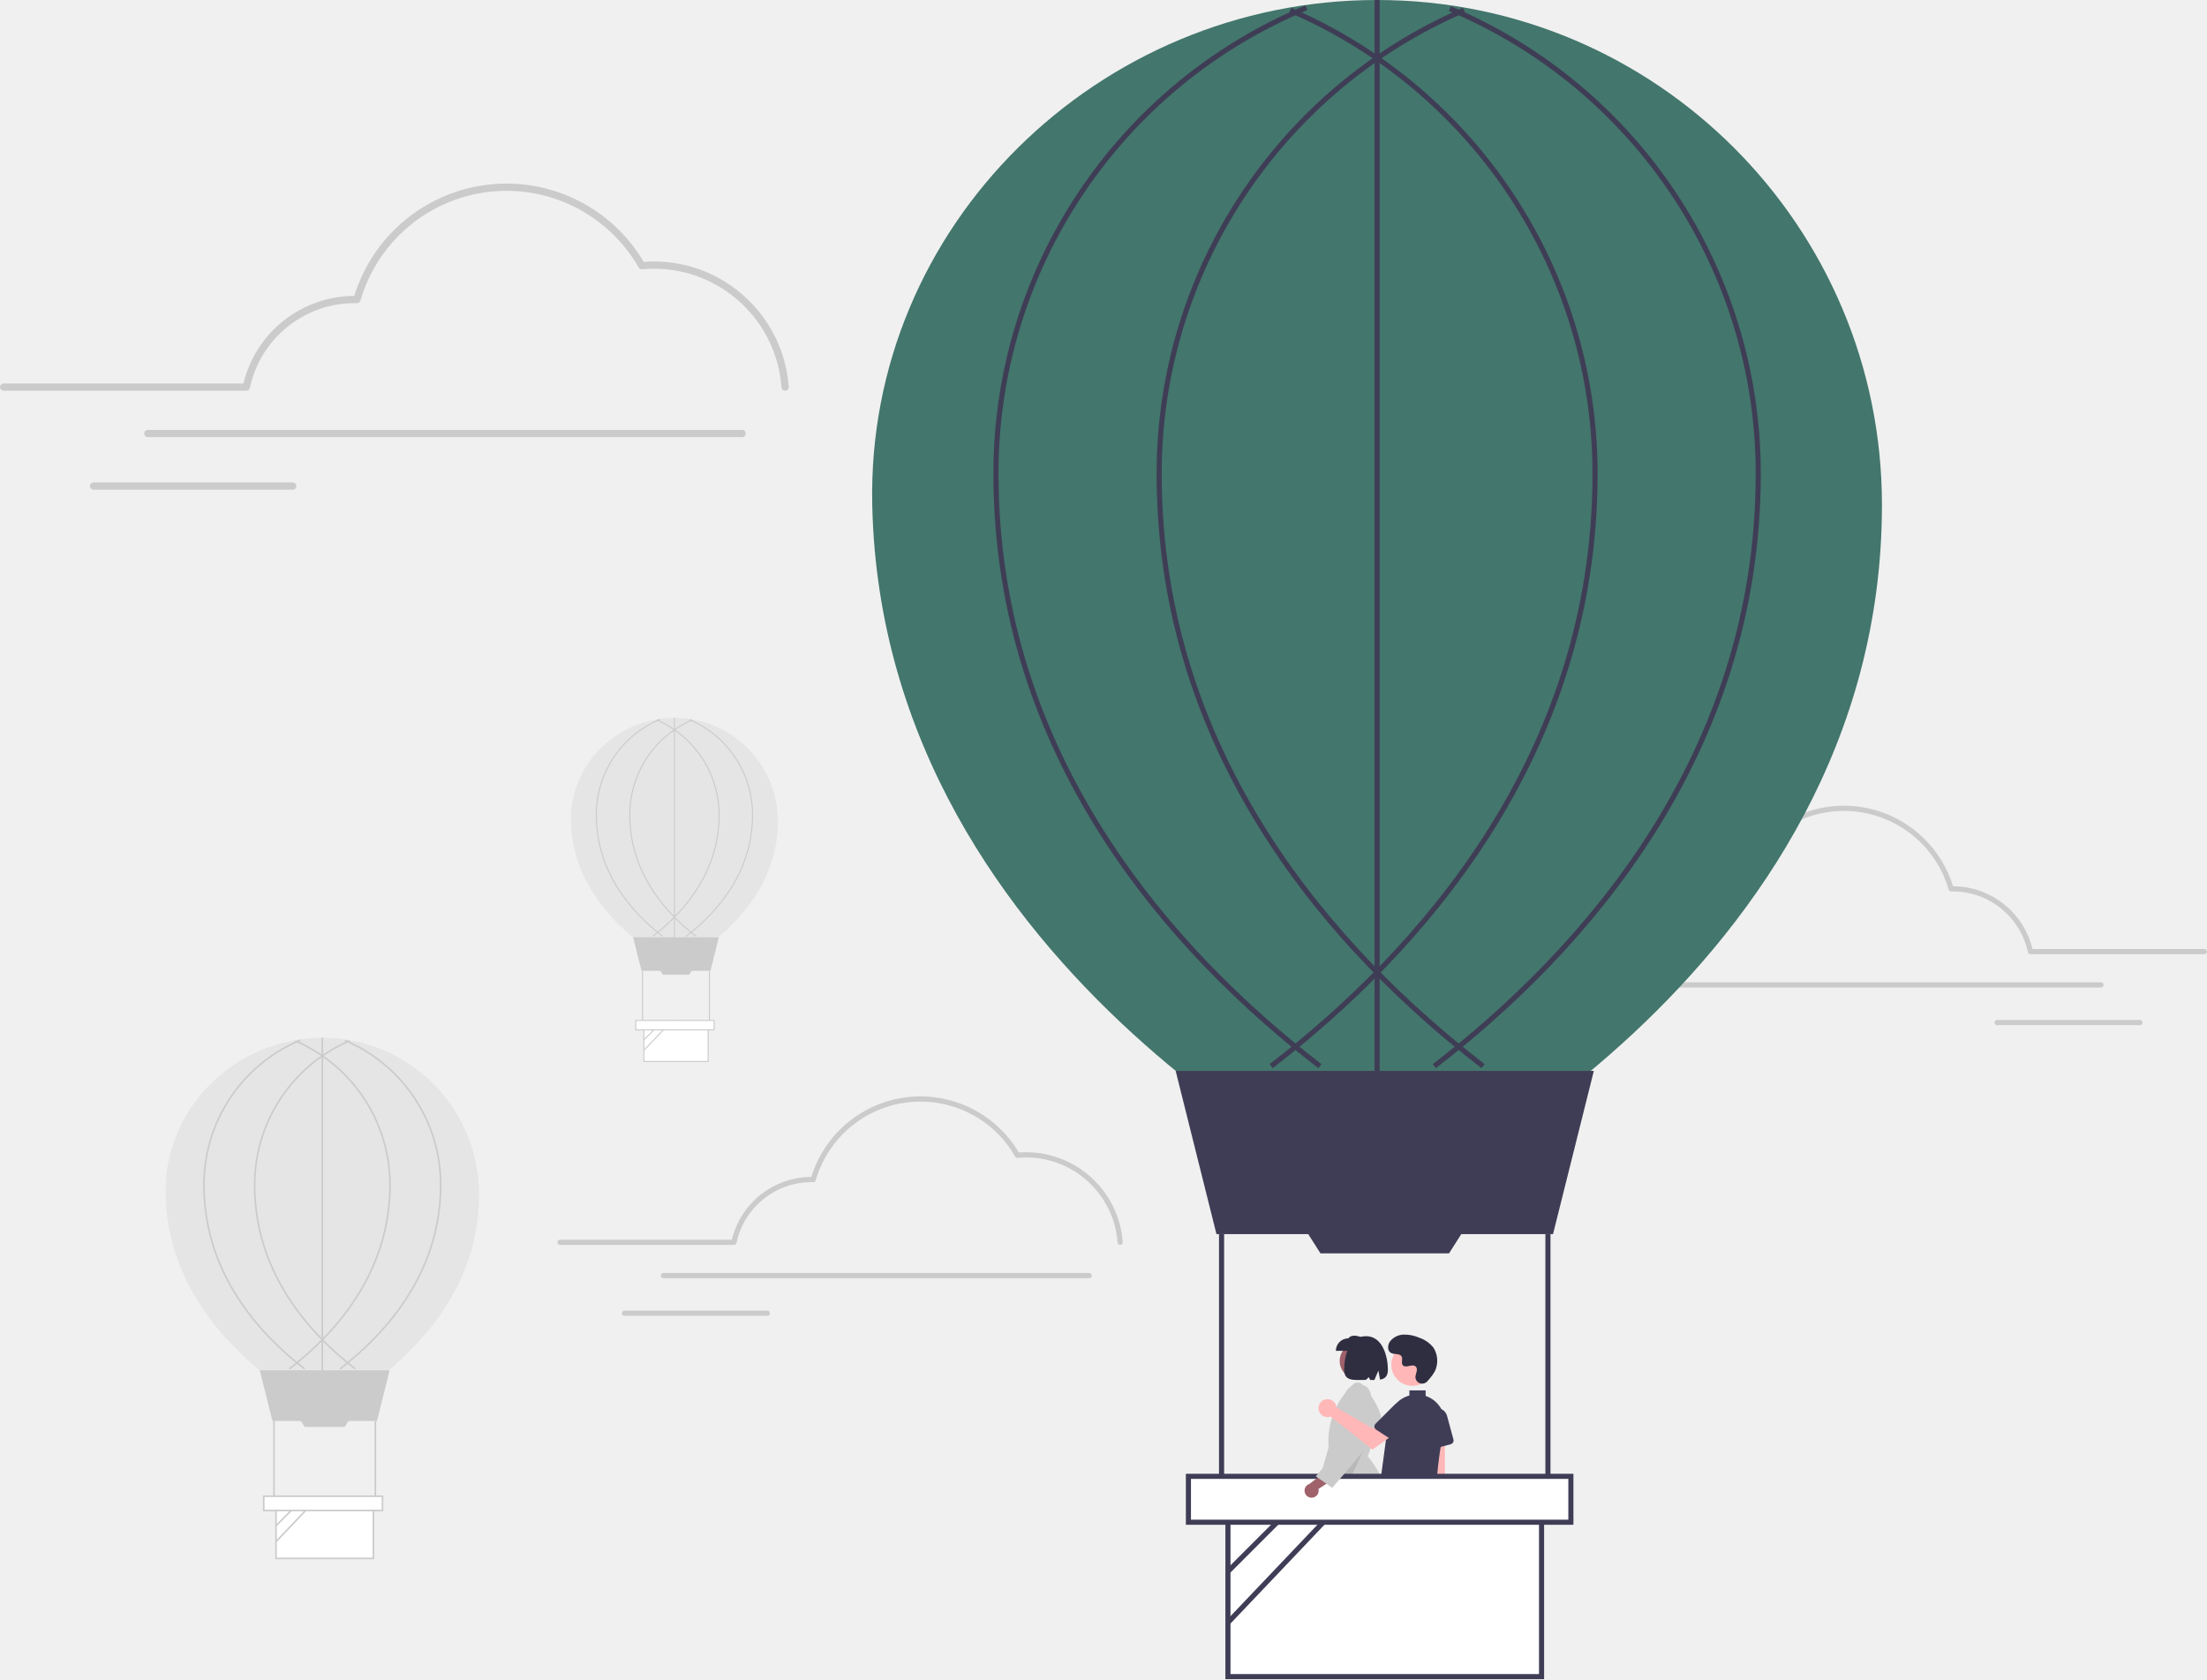
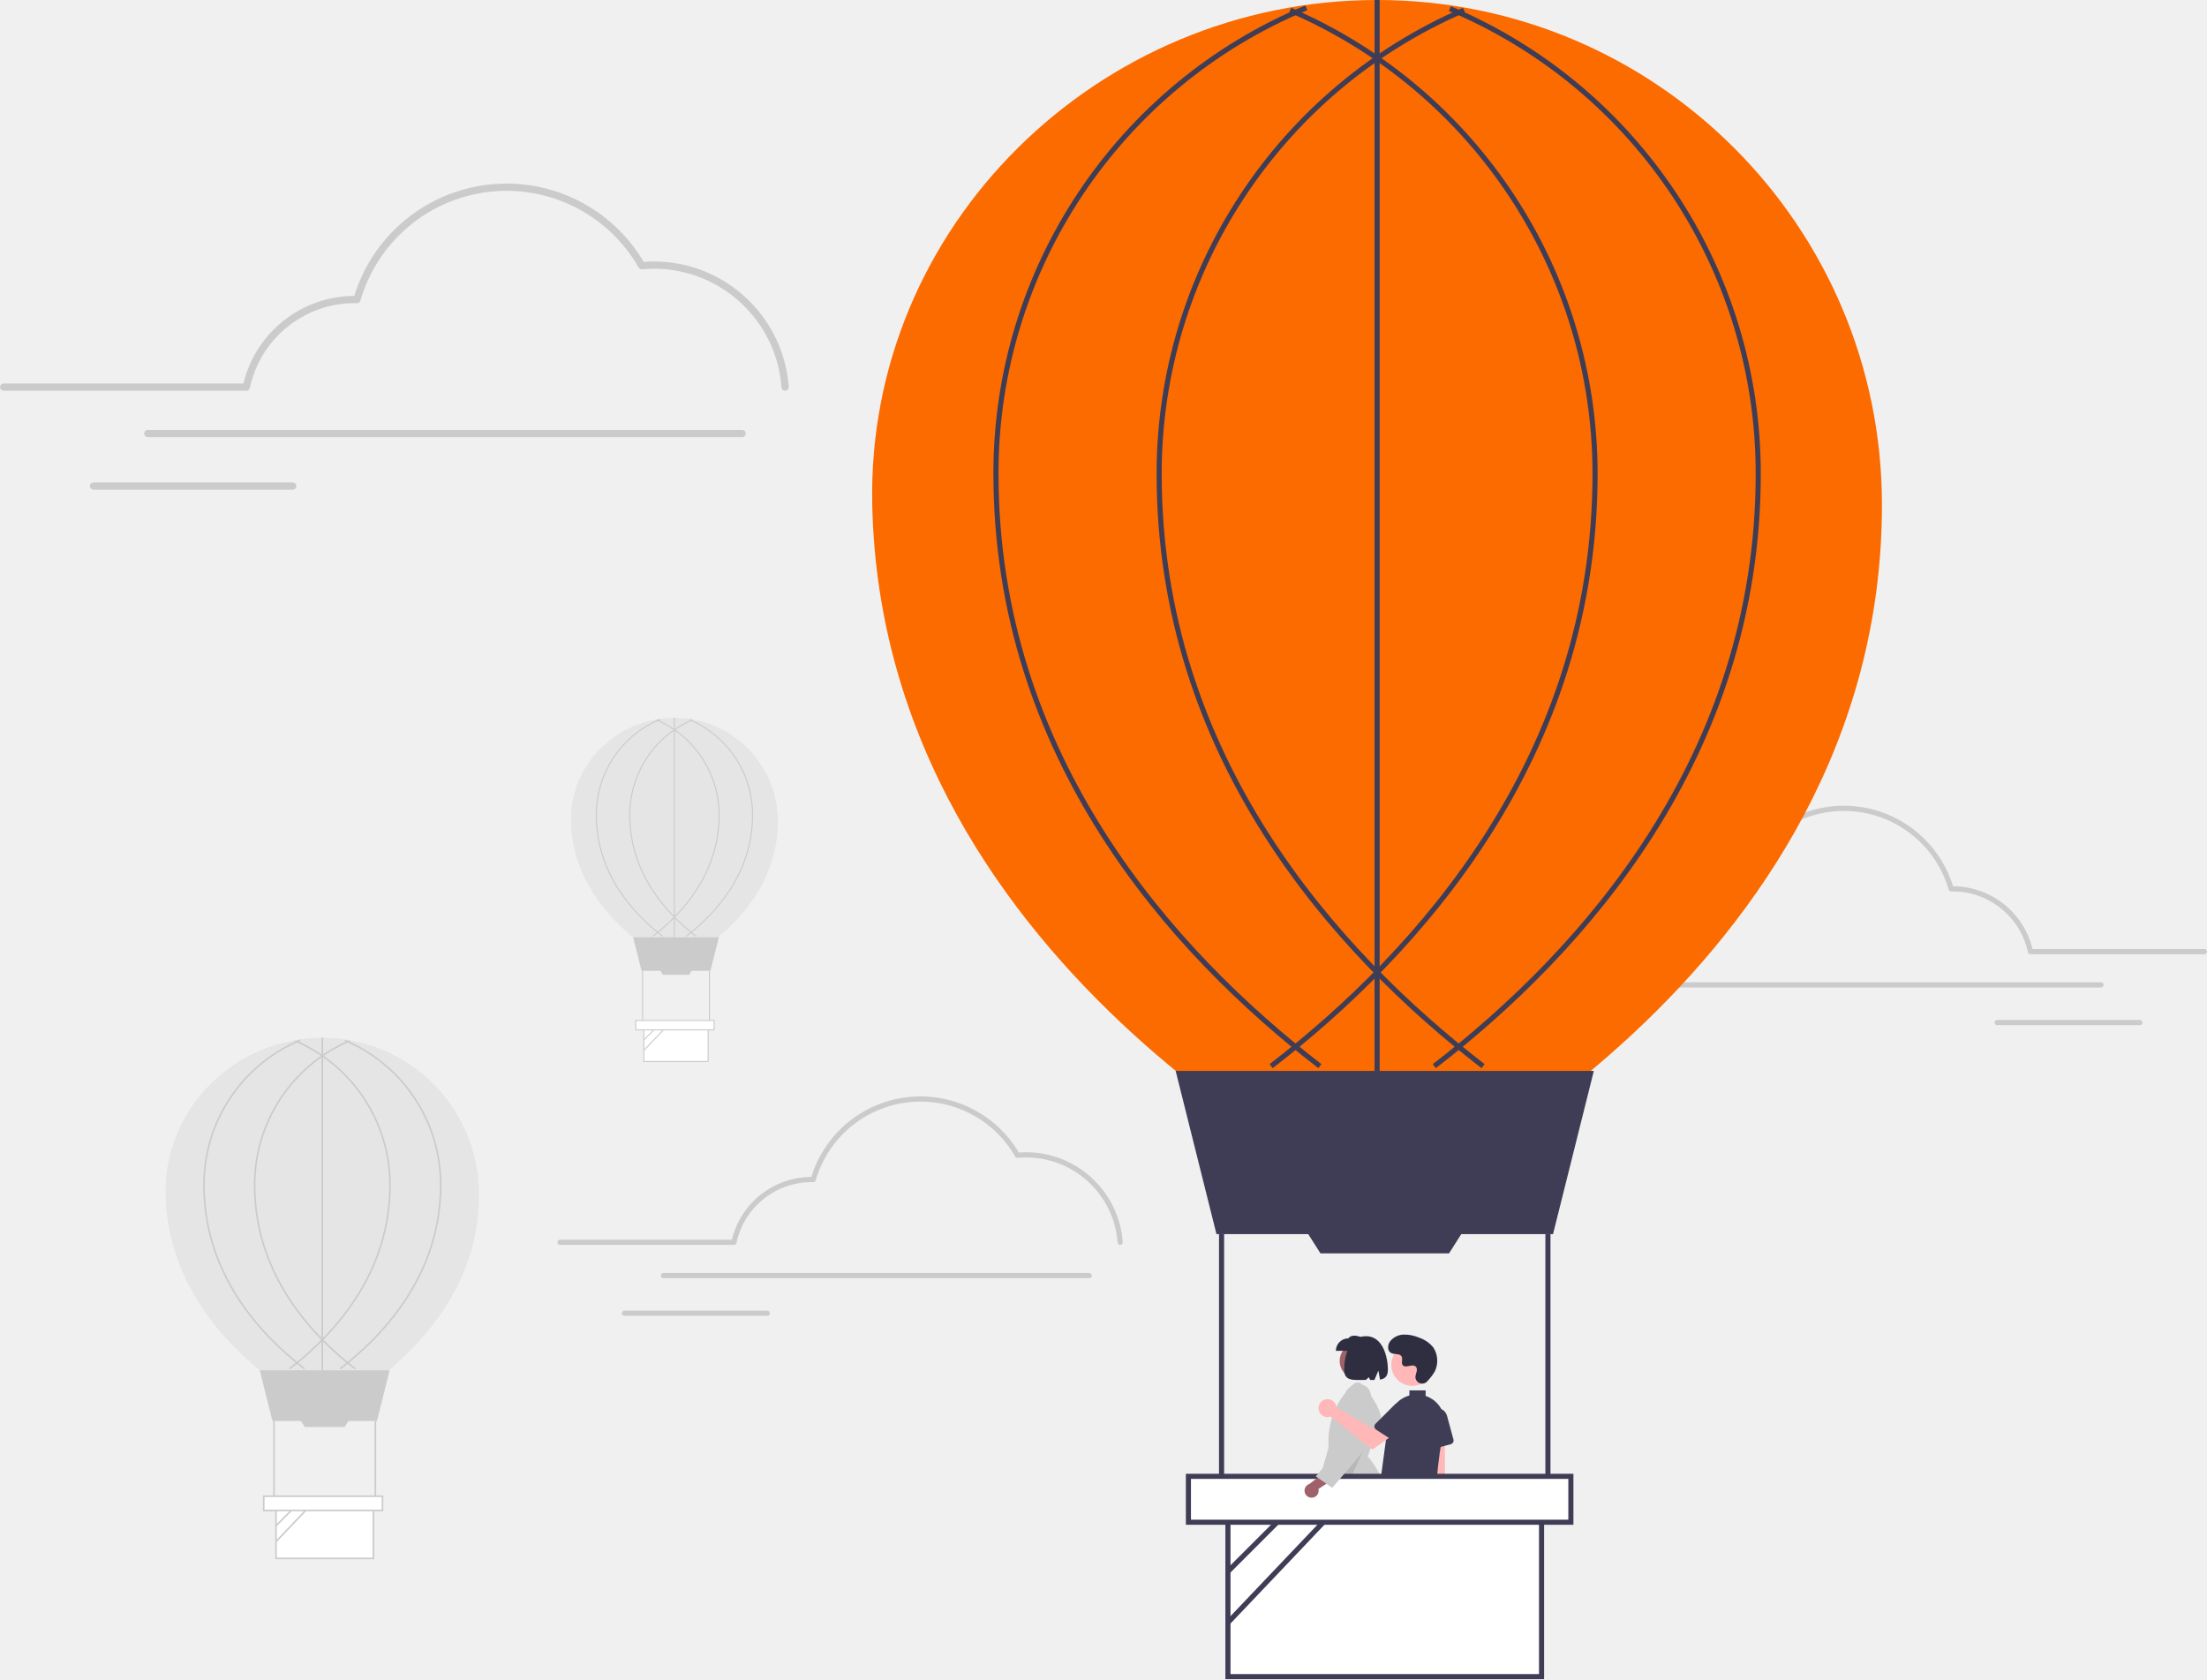
<svg xmlns="http://www.w3.org/2000/svg" data-name="Layer 1" width="865.573" height="658.549" viewBox="0 0 865.573 658.549">
  <path d="M475.131,273.96a1.421,1.421,0,0,1-1.416-1.321,50.211,50.211,0,0,0-49.941-46.526c-1.515,0-3.106.077-4.729.229A1.42,1.42,0,0,1,417.68,225.633a59.662,59.662,0,0,0-109.105,12.976,1.414,1.414,0,0,1-1.397,1.025l-.378-.011c-.197-.007-.393-.014-.591-.014a42.078,42.078,0,0,0-41.004,33.223,1.421,1.421,0,0,1-1.39,1.128H168.634a1.421,1.421,0,0,1,0-2.841H262.678a44.945,44.945,0,0,1,43.482-34.351,62.503,62.503,0,0,1,113.527-13.333c1.397-.109,2.768-.164,4.087-.164a53.062,53.062,0,0,1,52.775,49.169,1.421,1.421,0,0,1-1.318,1.517C475.198,273.959,475.164,273.96,475.131,273.96Z" transform="translate(-167.2136 -120.7253)" fill="#cbcbcb" />
  <path d="M458.227,292.176H225.228a1.421,1.421,0,1,1,0-2.841H458.227a1.421,1.421,0,1,1,0,2.841Z" transform="translate(-167.2136 -120.7253)" fill="#cbcbcb" />
  <path d="M282.057,312.777H203.917a1.421,1.421,0,1,1,0-2.841h78.14a1.421,1.421,0,0,1,0,2.841Z" transform="translate(-167.2136 -120.7253)" fill="#cbcbcb" />
  <path d="M355.114,589.211c0,57.76-60.554,85.397-60.554,85.397s-61.176-27.638-62.418-85.397c-.73-33.95,27.528-61.486,61.486-61.486A61.486,61.486,0,0,1,355.114,589.211Z" transform="translate(-167.2136 -120.7253)" fill="#e5e5e5" />
  <polygon points="147.842 557.299 106.851 557.299 101.882 537.425 152.81 537.425 147.842 557.299" fill="#cbcbcb" />
  <rect x="108.248" y="591.288" width="38.196" height="19.905" fill="#fff" />
  <path d="M313.968,732.228h-38.817v-20.526h38.817Zm-38.196-.621h37.575V712.323H275.772Z" transform="translate(-167.2136 -120.7253)" fill="#cbcbcb" />
  <polygon points="135.176 559.643 119.517 559.643 117.72 556.819 136.973 556.819 135.176 559.643" fill="#cbcbcb" />
  <rect x="107.161" y="557.299" width="0.621" height="30.432" fill="#cbcbcb" />
  <rect x="146.91" y="557.299" width="0.621" height="30.432" fill="#cbcbcb" />
  <path d="M300.785,657.814l-.379-.492c17.942-13.836,39.33-37.54,39.33-71.89a61.092,61.092,0,0,0-37.363-56.368l.242-.572a61.712,61.712,0,0,1,37.742,56.94C340.357,620.034,318.838,643.892,300.785,657.814Z" transform="translate(-167.2136 -120.7253)" fill="#cbcbcb" />
  <path d="M280.911,657.814l-.379-.492c17.942-13.836,39.33-37.54,39.33-71.89A61.164,61.164,0,0,0,282.924,529.245l.246-.57A61.784,61.784,0,0,1,320.483,585.432C320.483,620.034,298.963,643.892,280.911,657.814Z" transform="translate(-167.2136 -120.7253)" fill="#cbcbcb" />
  <path d="M306.345,657.814c-18.053-13.921-39.572-37.78-39.572-72.382a61.784,61.784,0,0,1,37.313-56.757l.246.57a61.164,61.164,0,0,0-36.938,56.186c0,34.35,21.388,58.054,39.33,71.89Z" transform="translate(-167.2136 -120.7253)" fill="#cbcbcb" />
  <path d="M286.471,657.814c-18.053-13.921-39.572-37.779-39.572-72.382a61.669,61.669,0,0,1,37.995-57.046l.239.573a61.049,61.049,0,0,0-37.613,56.473c0,34.35,21.388,58.054,39.33,71.89Z" transform="translate(-167.2136 -120.7253)" fill="#cbcbcb" />
  <rect x="126.104" y="407" width="0.621" height="130.425" fill="#cbcbcb" />
  <line x1="108.248" y1="598.383" x2="119.637" y2="586.994" fill="#fff" />
  <rect x="273.103" y="713.103" width="16.106" height="0.621" transform="translate(-589.3246 287.0362) rotate(-45)" fill="#cbcbcb" />
  <line x1="108.248" y1="604.603" x2="125.18" y2="586.8" fill="#fff" />
  <rect x="271.643" y="716.117" width="24.569" height="0.621" transform="translate(-598.1279 307.8066) rotate(-46.44446)" fill="#cbcbcb" />
  <rect x="103.435" y="586.8" width="46.58" height="5.59" fill="#fff" />
  <path d="M317.539,713.426H270.338v-6.211h47.201Zm-46.58-.621H316.918V707.836H270.959Z" transform="translate(-167.2136 -120.7253)" fill="#cbcbcb" />
  <path d="M472.304,442.831c0,38.124-39.969,56.366-39.969,56.366s-40.379-18.242-41.198-56.366c-.482-22.408,18.17-40.583,40.583-40.583A40.583,40.583,0,0,1,472.304,442.831Z" transform="translate(-167.2136 -120.7253)" fill="#e5e5e5" />
  <polygon points="278.65 380.726 251.594 380.726 248.315 367.608 281.93 367.608 278.65 380.726" fill="#cbcbcb" />
  <rect x="252.517" y="403.16" width="25.211" height="13.138" fill="#fff" />
  <path d="M445.146,537.228H419.525v-13.548H445.146Zm-25.211-.41h24.801V524.09h-24.801Z" transform="translate(-167.2136 -120.7253)" fill="#cbcbcb" />
  <polygon points="270.29 382.273 259.954 382.273 258.768 380.409 271.476 380.409 270.29 382.273" fill="#cbcbcb" />
  <rect x="251.799" y="380.726" width="0.41" height="20.087" fill="#cbcbcb" />
  <rect x="278.035" y="380.726" width="0.41" height="20.087" fill="#cbcbcb" />
  <path d="M436.445,488.111l-.25-.325c11.843-9.133,25.96-24.778,25.96-47.451a40.323,40.323,0,0,0-24.661-37.205l.16-.378a40.732,40.732,0,0,1,24.912,37.583C462.564,463.175,448.36,478.923,436.445,488.111Z" transform="translate(-167.2136 -120.7253)" fill="#cbcbcb" />
  <path d="M423.327,488.112l-.25-.325c11.843-9.133,25.96-24.778,25.96-47.451a40.371,40.371,0,0,0-24.381-37.085l.163-.376a40.78,40.78,0,0,1,24.628,37.462C449.446,463.175,435.242,478.923,423.327,488.112Z" transform="translate(-167.2136 -120.7253)" fill="#cbcbcb" />
  <path d="M440.115,488.111c-11.915-9.189-26.119-24.936-26.119-47.775A40.78,40.78,0,0,1,438.624,402.874l.163.376a40.371,40.371,0,0,0-24.381,37.086c0,22.672,14.117,38.318,25.96,47.451Z" transform="translate(-167.2136 -120.7253)" fill="#cbcbcb" />
  <path d="M426.997,488.111c-11.916-9.189-26.119-24.936-26.119-47.775a40.704,40.704,0,0,1,25.078-37.653l.158.378a40.295,40.295,0,0,0-24.826,37.275c0,22.673,14.117,38.318,25.96,47.451Z" transform="translate(-167.2136 -120.7253)" fill="#cbcbcb" />
  <rect x="264.302" y="281.522" width="0.41" height="86.086" fill="#cbcbcb" />
  <line x1="252.517" y1="407.843" x2="260.034" y2="400.326" fill="#fff" />
  <rect x="418.174" y="524.605" width="10.631" height="0.41" transform="translate(-414.2732 332.4398) rotate(-45)" fill="#cbcbcb" />
  <line x1="252.517" y1="411.949" x2="263.692" y2="400.198" fill="#fff" />
  <rect x="417.21" y="526.594" width="16.217" height="0.41" transform="translate(-416.7387 351.3098) rotate(-46.44446)" fill="#cbcbcb" />
  <rect x="249.34" y="400.198" width="30.745" height="3.689" fill="#fff" />
  <path d="M447.503,524.818h-31.155v-4.099h31.155Zm-30.745-.41h30.335v-3.279H416.758Z" transform="translate(-167.2136 -120.7253)" fill="#cbcbcb" />
  <path d="M812.075,494.953a1.018,1.018,0,0,0,1.015-.947,35.991,35.991,0,0,1,35.797-33.349c1.086,0,2.226.055,3.39.164a1.018,1.018,0,0,0,.979-.508,42.765,42.765,0,0,1,78.205,9.301,1.014,1.014,0,0,0,1.001.735l.271-.008c.141-.005.282-.01.424-.01a30.161,30.161,0,0,1,29.391,23.814,1.018,1.018,0,0,0,.996.808h68.224a1.018,1.018,0,1,0,0-2.037H964.359a32.216,32.216,0,0,0-31.168-24.622,44.801,44.801,0,0,0-81.375-9.557c-1.002-.078-1.984-.117-2.929-.117a38.034,38.034,0,0,0-37.829,35.243,1.018,1.018,0,0,0,.945,1.087C812.027,494.952,812.051,494.953,812.075,494.953Z" transform="translate(-167.2136 -120.7253)" fill="#cbcbcb" />
  <path d="M824.192,508.01H991.202a1.018,1.018,0,1,0,0-2.037H824.192a1.018,1.018,0,0,0,0,2.037Z" transform="translate(-167.2136 -120.7253)" fill="#cbcbcb" />
  <path d="M950.468,522.777h56.01a1.018,1.018,0,0,0,0-2.037H950.468a1.018,1.018,0,1,0,0,2.037Z" transform="translate(-167.2136 -120.7253)" fill="#cbcbcb" />
  <polygon points="522.992 647.768 519.639 647.768 518.044 634.839 522.992 634.839 522.992 647.768" fill="#9f616a" />
  <path d="M691.06,771.743H680.251v-.137a4.212,4.212,0,0,1,4.207-4.207h6.602Z" transform="translate(-167.2136 -120.7253)" fill="#2f2e41" />
  <polygon points="566.219 641.416 563.345 643.143 555.319 632.881 559.56 630.333 566.219 641.416" fill="#9f616a" />
  <path d="M726.574,770.053l-.07-.117a4.212,4.212,0,0,1,1.439-5.773l5.659-3.4,2.237,3.723Z" transform="translate(-167.2136 -120.7253)" fill="#2f2e41" />
  <path d="M691.077,765.825l-.058-0a45.014,45.014,0,0,1-4.88-.281c-.618-.061-1.288-.127-2.095-.193l-.028-.005c-.551-.164-.566-5.329-.333-23.011.12-9.056.255-19.321.094-25.858l-.002-.064.049-.042a24.575,24.575,0,0,1,21.623-5.49l.059.012.031.052c3.295,5.574,8.269,13.604,13.079,21.369,11.043,17.825,14.201,23.068,13.855,23.463l-.042.032c-.754.377-1.32.667-1.802.914a59.406,59.406,0,0,1-5.863,2.645l-.089.036-.065-.071c-11.205-12.278-20.529-25.993-26.297-38.672-.674,4.328-1.492,9.981-2.356,15.952-2.485,17.173-4.165,28.481-4.841,29.169Z" transform="translate(-167.2136 -120.7253)" fill="#2f2e41" />
  <path d="M694.096,717.798a58.692,58.692,0,0,1,19.626,3.286,44.673,44.673,0,0,0-10.015-29.125l-.049-.059.025-.073c1.76-5.086,3.579-10.342,5.205-15.573l-.025-.088c-1.14-4.053-3.587-8.149-7.481-12.522a2.396,2.396,0,0,0-3.271-.166,30.476,30.476,0,0,0-9.821,24.81l.003.026-.008.025c-3.049,10.33-4.156,15.635-5.132,20.316-.712,3.415-1.329,6.372-2.567,10.596A63.622,63.622,0,0,1,694.096,717.798Z" transform="translate(-167.2136 -120.7253)" fill="#cbcbcb" />
  <polygon points="536.719 564.419 526.8 586.013 521.133 580.277 536.719 564.419" opacity="0.1" />
  <circle cx="532.478" cy="533.759" r="7.057" fill="#9f616a" />
  <path d="M691.135,650.498h11.206V645.614c-2.459-.977-4.866-1.808-6.321,0a4.884,4.884,0,0,0-4.884,4.884Z" transform="translate(-167.2136 -120.7253)" fill="#2f2e41" />
  <path d="M702.961,644.752c6.699,0,8.574,8.397,8.574,13.134,0,2.642-1.195,3.587-3.072,3.906l-.663-3.536-1.553,3.688c-.527.003-1.081-.008-1.656-.018l-.527-1.084-1.174,1.065c-4.702.007-8.503.692-8.503-4.021C694.387,653.149,696.032,644.752,702.961,644.752Z" transform="translate(-167.2136 -120.7253)" fill="#2f2e41" />
-   <path d="M905.304,318.725c0,186-195,275-195,275s-197-89-201-275c-2.351-109.327,88.648-198,198-198S905.304,209.373,905.304,318.725Z" transform="translate(-167.2136 -120.7253)" fill="#43766c" />
+   <path d="M905.304,318.725c0,186-195,275-195,275s-197-89-201-275c-2.351-109.327,88.648-198,198-198S905.304,209.373,905.304,318.725Z" transform="translate(-167.2136 -120.7253)" fill="#fc6b00" />
  <polygon points="547.274 646.307 543.163 646.307 541.208 630.453 547.274 630.453 547.274 646.307" fill="#ffb7b7" />
  <path d="M540.227,645.132h7.927a0,0,0,0,1,0,0v4.991a0,0,0,0,1,0,0h-12.918a0,0,0,0,1,0,0v0A4.991,4.991,0,0,1,540.227,645.132Z" fill="#2f2e41" />
  <polygon points="562.696 646.307 558.586 646.307 556.63 630.453 562.697 630.453 562.696 646.307" fill="#ffb7b7" />
  <path d="M555.65,645.132h7.927a0,0,0,0,1,0,0v4.991a0,0,0,0,1,0,0h-12.918a0,0,0,0,1,0,0v0A4.991,4.991,0,0,1,555.65,645.132Z" fill="#2f2e41" />
  <path d="M729.407,719.814a3.602,3.602,0,0,1-.691-5.479l-2.706-38.407,7.796.756.214,37.612a3.621,3.621,0,0,1-4.612,5.518Z" transform="translate(-167.2136 -120.7253)" fill="#ffb7b7" />
  <path d="M714.293,759.045l-4.525-.216a1.508,1.508,0,0,1-1.437-1.496l-.316-45.783a1.509,1.509,0,0,1,1.725-1.504l18.102,2.628a1.5,1.5,0,0,1,1.292,1.482l2.328,42.422a1.509,1.509,0,0,1-1.509,1.52h-4.878a1.502,1.502,0,0,1-1.49-1.274s-3.685-31.821-4.191-31.802c-.509.009-3.533,32.695-3.533,32.695a1.514,1.514,0,0,1-1.498,1.33Q714.329,759.047,714.293,759.045Z" transform="translate(-167.2136 -120.7253)" fill="#2f2e41" />
  <path d="M727.774,688.833a1.503,1.503,0,0,1-.623-1.14l-.571-10.352a4.157,4.157,0,0,1,8.162-1.317l2.509,9.255a1.51,1.51,0,0,1-1.061,1.851l-7.138,1.935A1.503,1.503,0,0,1,727.774,688.833Z" transform="translate(-167.2136 -120.7253)" fill="#3f3d56" />
  <circle cx="553.893" cy="535.271" r="8.234" fill="#ffb7b7" />
  <path d="M726.934,662.511a2.66,2.66,0,0,1-4.589-1.478,2.701,2.701,0,0,1,.003-.522c.103-.99.675-1.889.538-2.935a1.539,1.539,0,0,0-.282-.72c-1.224-1.639-4.098.733-5.253-.751-.708-.91.124-2.343-.419-3.36-.717-1.342-2.843-.68-4.175-1.415-1.483-.818-1.394-3.093-.418-4.477a7.042,7.042,0,0,1,5.339-2.718,14.32,14.32,0,0,1,6.032,1.177,12.055,12.055,0,0,1,5.7,3.952,9.648,9.648,0,0,1,.975,8.215C729.887,659.143,728.188,661.175,726.934,662.511Z" transform="translate(-167.2136 -120.7253)" fill="#2f2e41" />
  <path d="M729.326,669.731q-.215-.154-.438-.303a10.849,10.849,0,0,0-2.547-1.249v-2.164h-6.37v2.007a11.171,11.171,0,0,0-8.101,9.282L707.533,709.508a1.501,1.501,0,0,0,.312,1.14,1.482,1.482,0,0,0,1.024.561,22.773,22.773,0,0,1,8.609,2.949,12.782,12.782,0,0,0,6.271,1.601,15.117,15.117,0,0,0,5.105-.909,1.497,1.497,0,0,0,.978-1.343c.156-3.466,1.07-21.304,3.729-32.185A11.123,11.123,0,0,0,729.326,669.731Z" transform="translate(-167.2136 -120.7253)" fill="#3f3d56" />
  <polygon points="609.091 484 477.091 484 461.091 420 625.091 420 609.091 484" fill="#3f3d56" />
  <rect x="481.591" y="593.451" width="123" height="64.099" fill="#fff" />
  <path d="M772.804,779.275h-125V713.176h125Zm-123-2h121V715.176h-121Z" transform="translate(-167.2136 -120.7253)" fill="#3f3d56" />
  <polygon points="568.304 491.547 517.878 491.547 512.091 482.453 574.091 482.453 568.304 491.547" fill="#3f3d56" />
  <rect x="478.091" y="484" width="2" height="98" fill="#3f3d56" />
  <rect x="606.091" y="484" width="2" height="98" fill="#3f3d56" />
  <path d="M730.352,539.641l-1.221-1.584C786.909,493.501,855.783,417.169,855.783,306.554A196.73,196.73,0,0,0,735.464,125.035l.779-1.842A198.726,198.726,0,0,1,857.783,306.554C857.783,417.982,788.485,494.811,730.352,539.641Z" transform="translate(-167.2136 -120.7253)" fill="#3f3d56" />
  <path d="M666.351,539.642l-1.221-1.584C722.908,493.502,791.783,417.17,791.783,306.554a196.962,196.962,0,0,0-118.949-180.934l.793-1.836A198.961,198.961,0,0,1,793.783,306.554C793.783,417.982,724.485,494.812,666.351,539.642Z" transform="translate(-167.2136 -120.7253)" fill="#3f3d56" />
  <path d="M748.257,539.641C690.124,494.811,620.826,417.982,620.826,306.554a198.96,198.96,0,0,1,120.158-182.77l.793,1.836A196.962,196.962,0,0,0,622.826,306.554c0,110.615,68.874,186.947,126.653,231.503Z" transform="translate(-167.2136 -120.7253)" fill="#3f3d56" />
  <path d="M684.257,539.641C626.124,494.811,556.826,417.983,556.826,306.554a198.588,198.588,0,0,1,122.352-183.702l.771,1.846A196.593,196.593,0,0,0,558.826,306.554c0,110.616,68.875,186.948,126.653,231.503Z" transform="translate(-167.2136 -120.7253)" fill="#3f3d56" />
  <rect x="539.091" width="2" height="420" fill="#3f3d56" />
  <line x1="481.591" y1="616.299" x2="518.265" y2="579.625" fill="#fff" />
  <rect x="641.209" y="717.688" width="51.865" height="2" transform="translate(-480.0012 561.5136) rotate(-45)" fill="#3f3d56" />
  <line x1="481.591" y1="636.331" x2="536.114" y2="579" fill="#fff" />
  <rect x="636.507" y="727.391" width="79.118" height="2" transform="translate(-484.8654 595.7121) rotate(-46.44446)" fill="#3f3d56" />
  <rect x="466.091" y="579" width="150" height="18" fill="#fff" />
  <path d="M784.304,718.725h-152v-20h152Zm-150-2h148v-16h-148Z" transform="translate(-167.2136 -120.7253)" fill="#3f3d56" />
  <path d="M681.819,708.097a2.749,2.749,0,0,0,2.476-3.412l8.173-5.355-4.661-2.014-7.046,5.394a2.764,2.764,0,0,0,1.059,5.387Z" transform="translate(-167.2136 -120.7253)" fill="#9f616a" />
  <path d="M689.683,704.24l-.103-.073c-1.945-1.432-4.104-2.912-6.193-4.344l-.125-.086.099-.116c4.457-5.215,8.919-10.662,13.235-15.931l-.008-.019.041-.021.017-.021.009.008.026-.013-.118.009-1.33-10.432a6.687,6.687,0,0,1,.143-7.165,5.675,5.675,0,0,1,7.384-1.686,4.845,4.845,0,0,1,2.128,3.618,4.37,4.37,0,0,1-1.158,3.578,150.475,150.475,0,0,1,.608,15.228l0.0.048-.03.039c-4.601,5.845-9.655,11.659-14.542,17.282Z" transform="translate(-167.2136 -120.7253)" fill="#cbcbcb" />
  <path d="M691.267,672.174a3.528,3.528,0,0,1,.08.55L705.749,681.033l3.501-2.015,3.732,4.886-7.489,5.338-16.431-12.962a3.519,3.519,0,1,1,2.205-4.104Z" transform="translate(-167.2136 -120.7253)" fill="#ffb7b7" />
  <path d="M706.263,680.326a1.503,1.503,0,0,1,.434-1.225l7.33-7.332a4.157,4.157,0,0,1,6.426,5.202l-5.22,8.044a1.51,1.51,0,0,1-2.087.444l-6.204-4.026A1.503,1.503,0,0,1,706.263,680.326Z" transform="translate(-167.2136 -120.7253)" fill="#3f3d56" />
  <path d="M606.534,608.953a1.018,1.018,0,0,1-1.015-.947,35.991,35.991,0,0,0-35.797-33.349c-1.086,0-2.226.055-3.39.164a1.018,1.018,0,0,1-.979-.508,42.765,42.765,0,0,0-78.205,9.301,1.014,1.014,0,0,1-1.001.735l-.271-.008c-.141-.005-.282-.01-.424-.01a30.161,30.161,0,0,0-29.391,23.814,1.018,1.018,0,0,1-.996.808H386.841a1.018,1.018,0,1,1,0-2.037h67.409a32.216,32.216,0,0,1,31.168-24.622,44.801,44.801,0,0,1,81.375-9.557c1.002-.078,1.984-.117,2.929-.117a38.034,38.034,0,0,1,37.829,35.243,1.018,1.018,0,0,1-.945,1.087C606.582,608.952,606.558,608.953,606.534,608.953Z" transform="translate(-167.2136 -120.7253)" fill="#cbcbcb" />
  <path d="M594.417,622.01H427.407a1.018,1.018,0,1,1,0-2.037H594.417a1.018,1.018,0,1,1,0,2.037Z" transform="translate(-167.2136 -120.7253)" fill="#cbcbcb" />
  <path d="M468.141,636.777H412.131a1.018,1.018,0,1,1,0-2.037h56.01a1.018,1.018,0,1,1,0,2.037Z" transform="translate(-167.2136 -120.7253)" fill="#cbcbcb" />
</svg>
